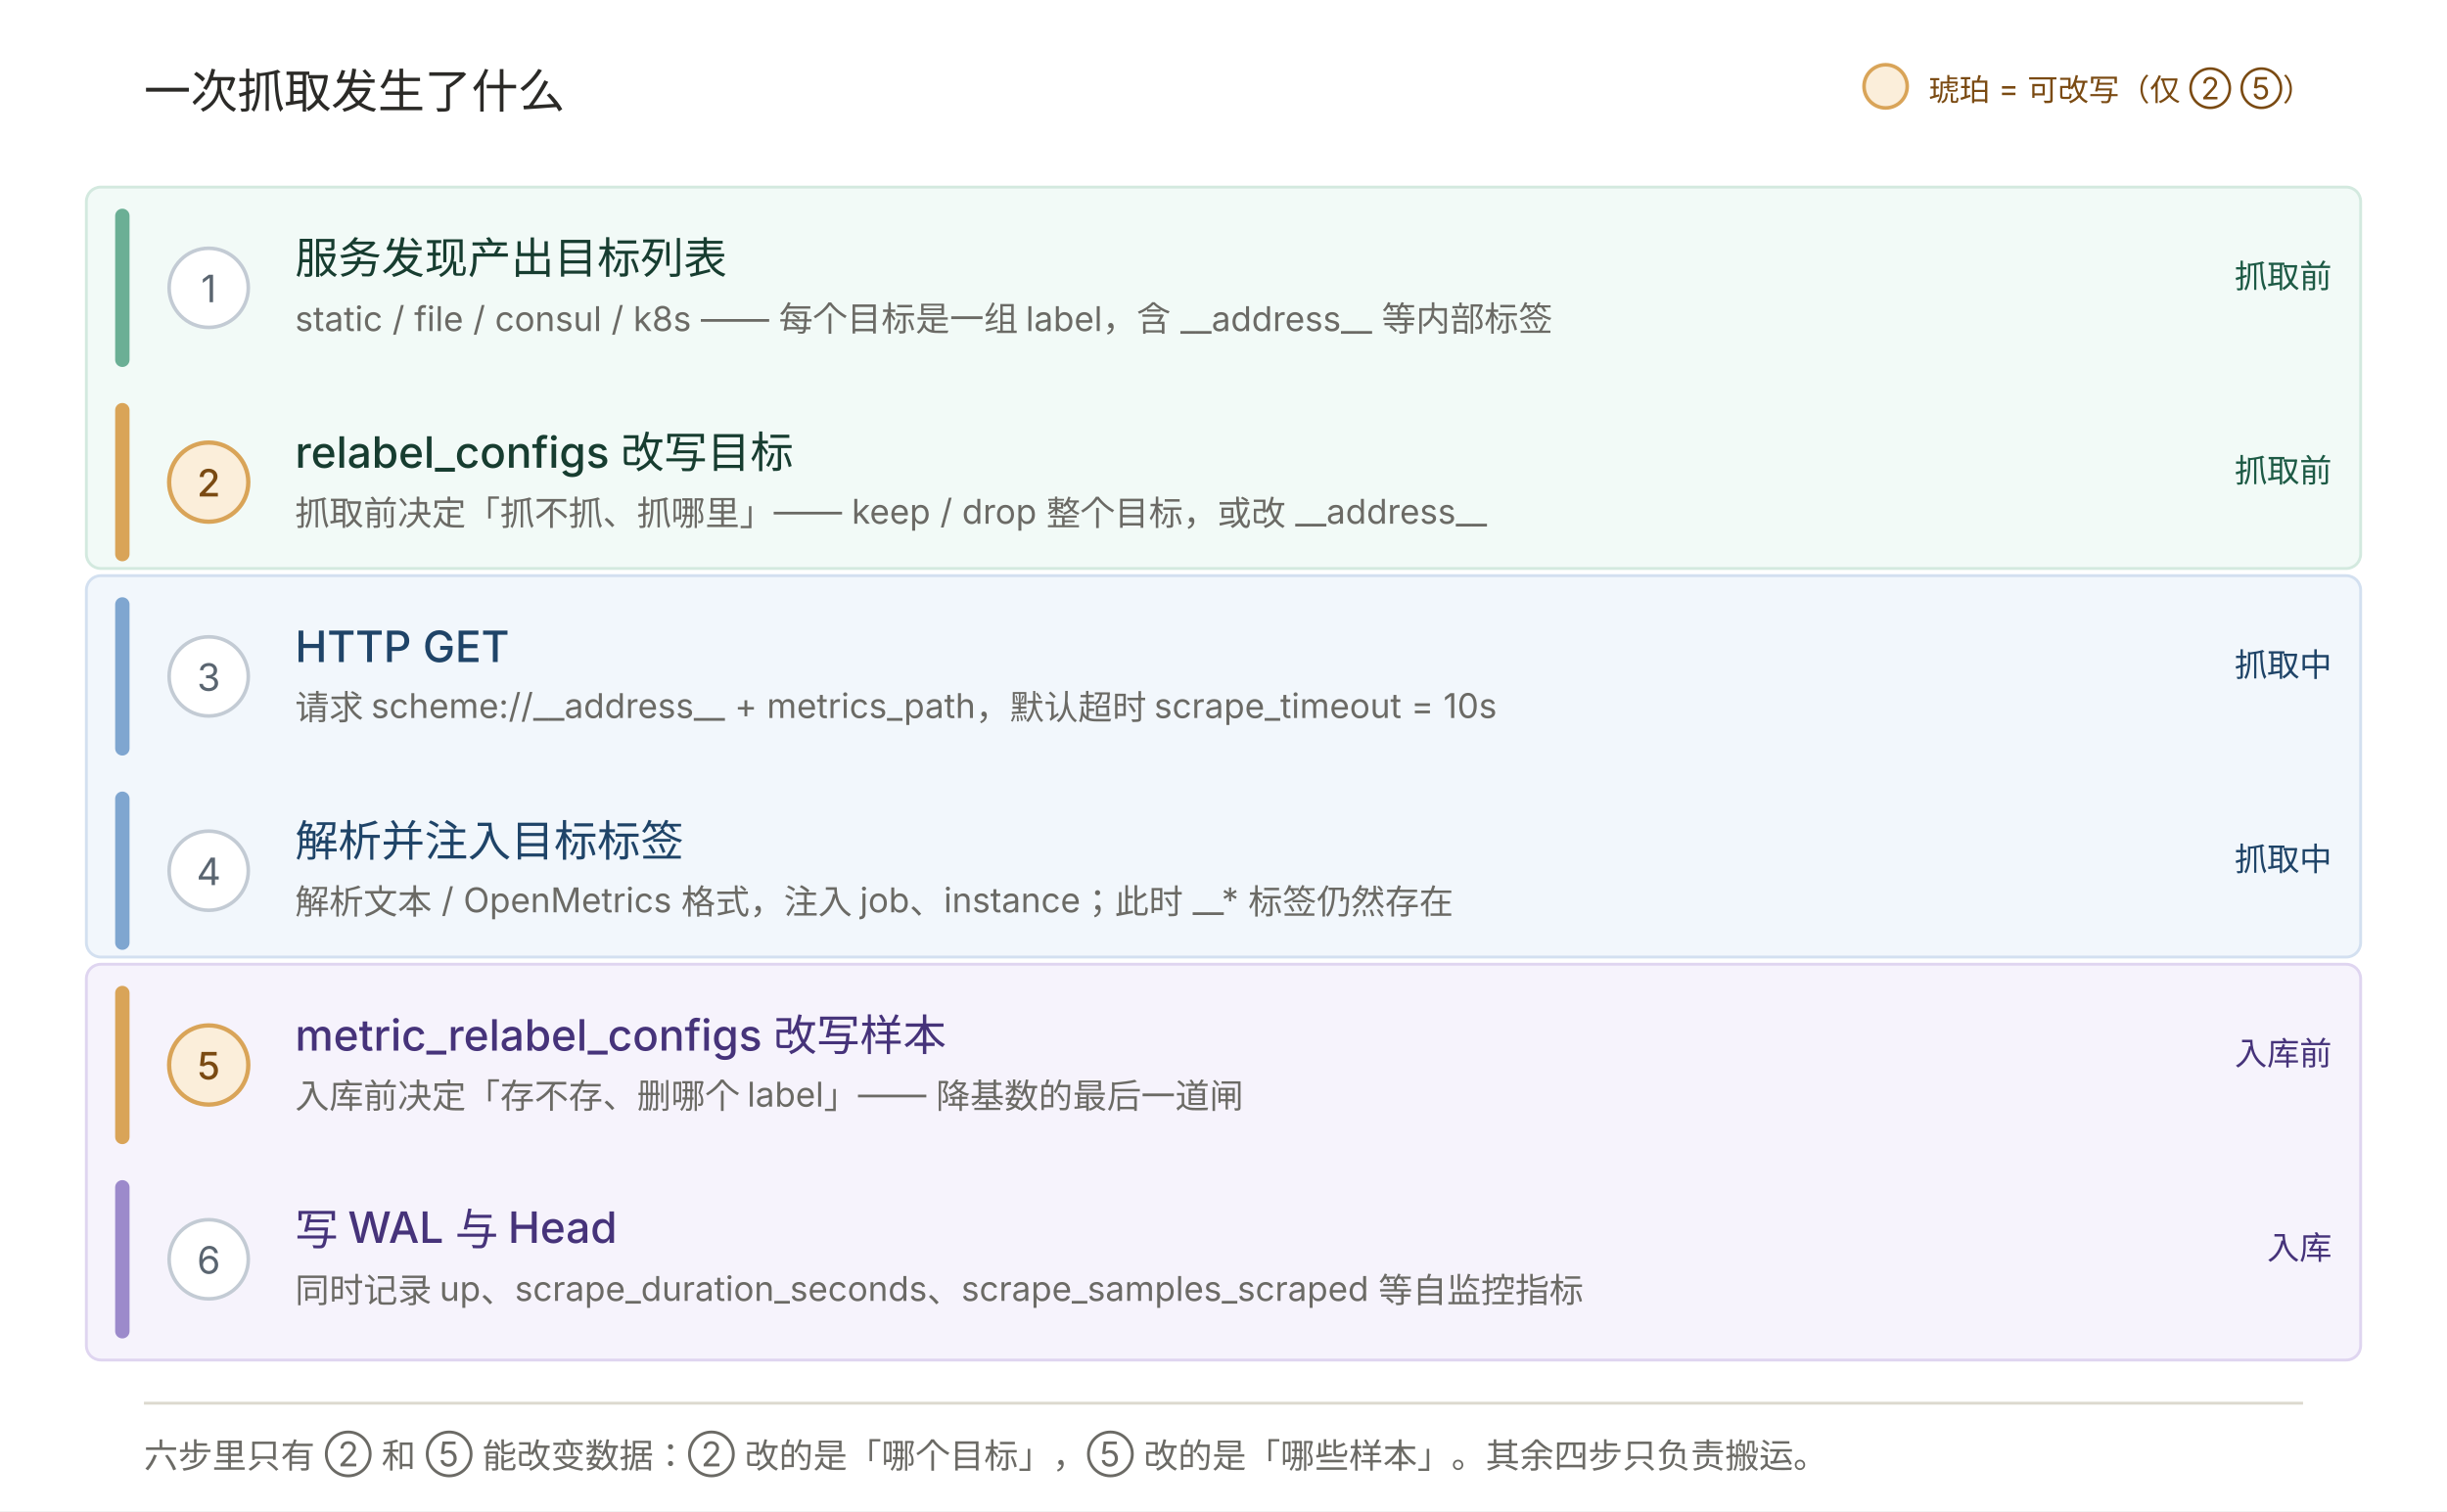
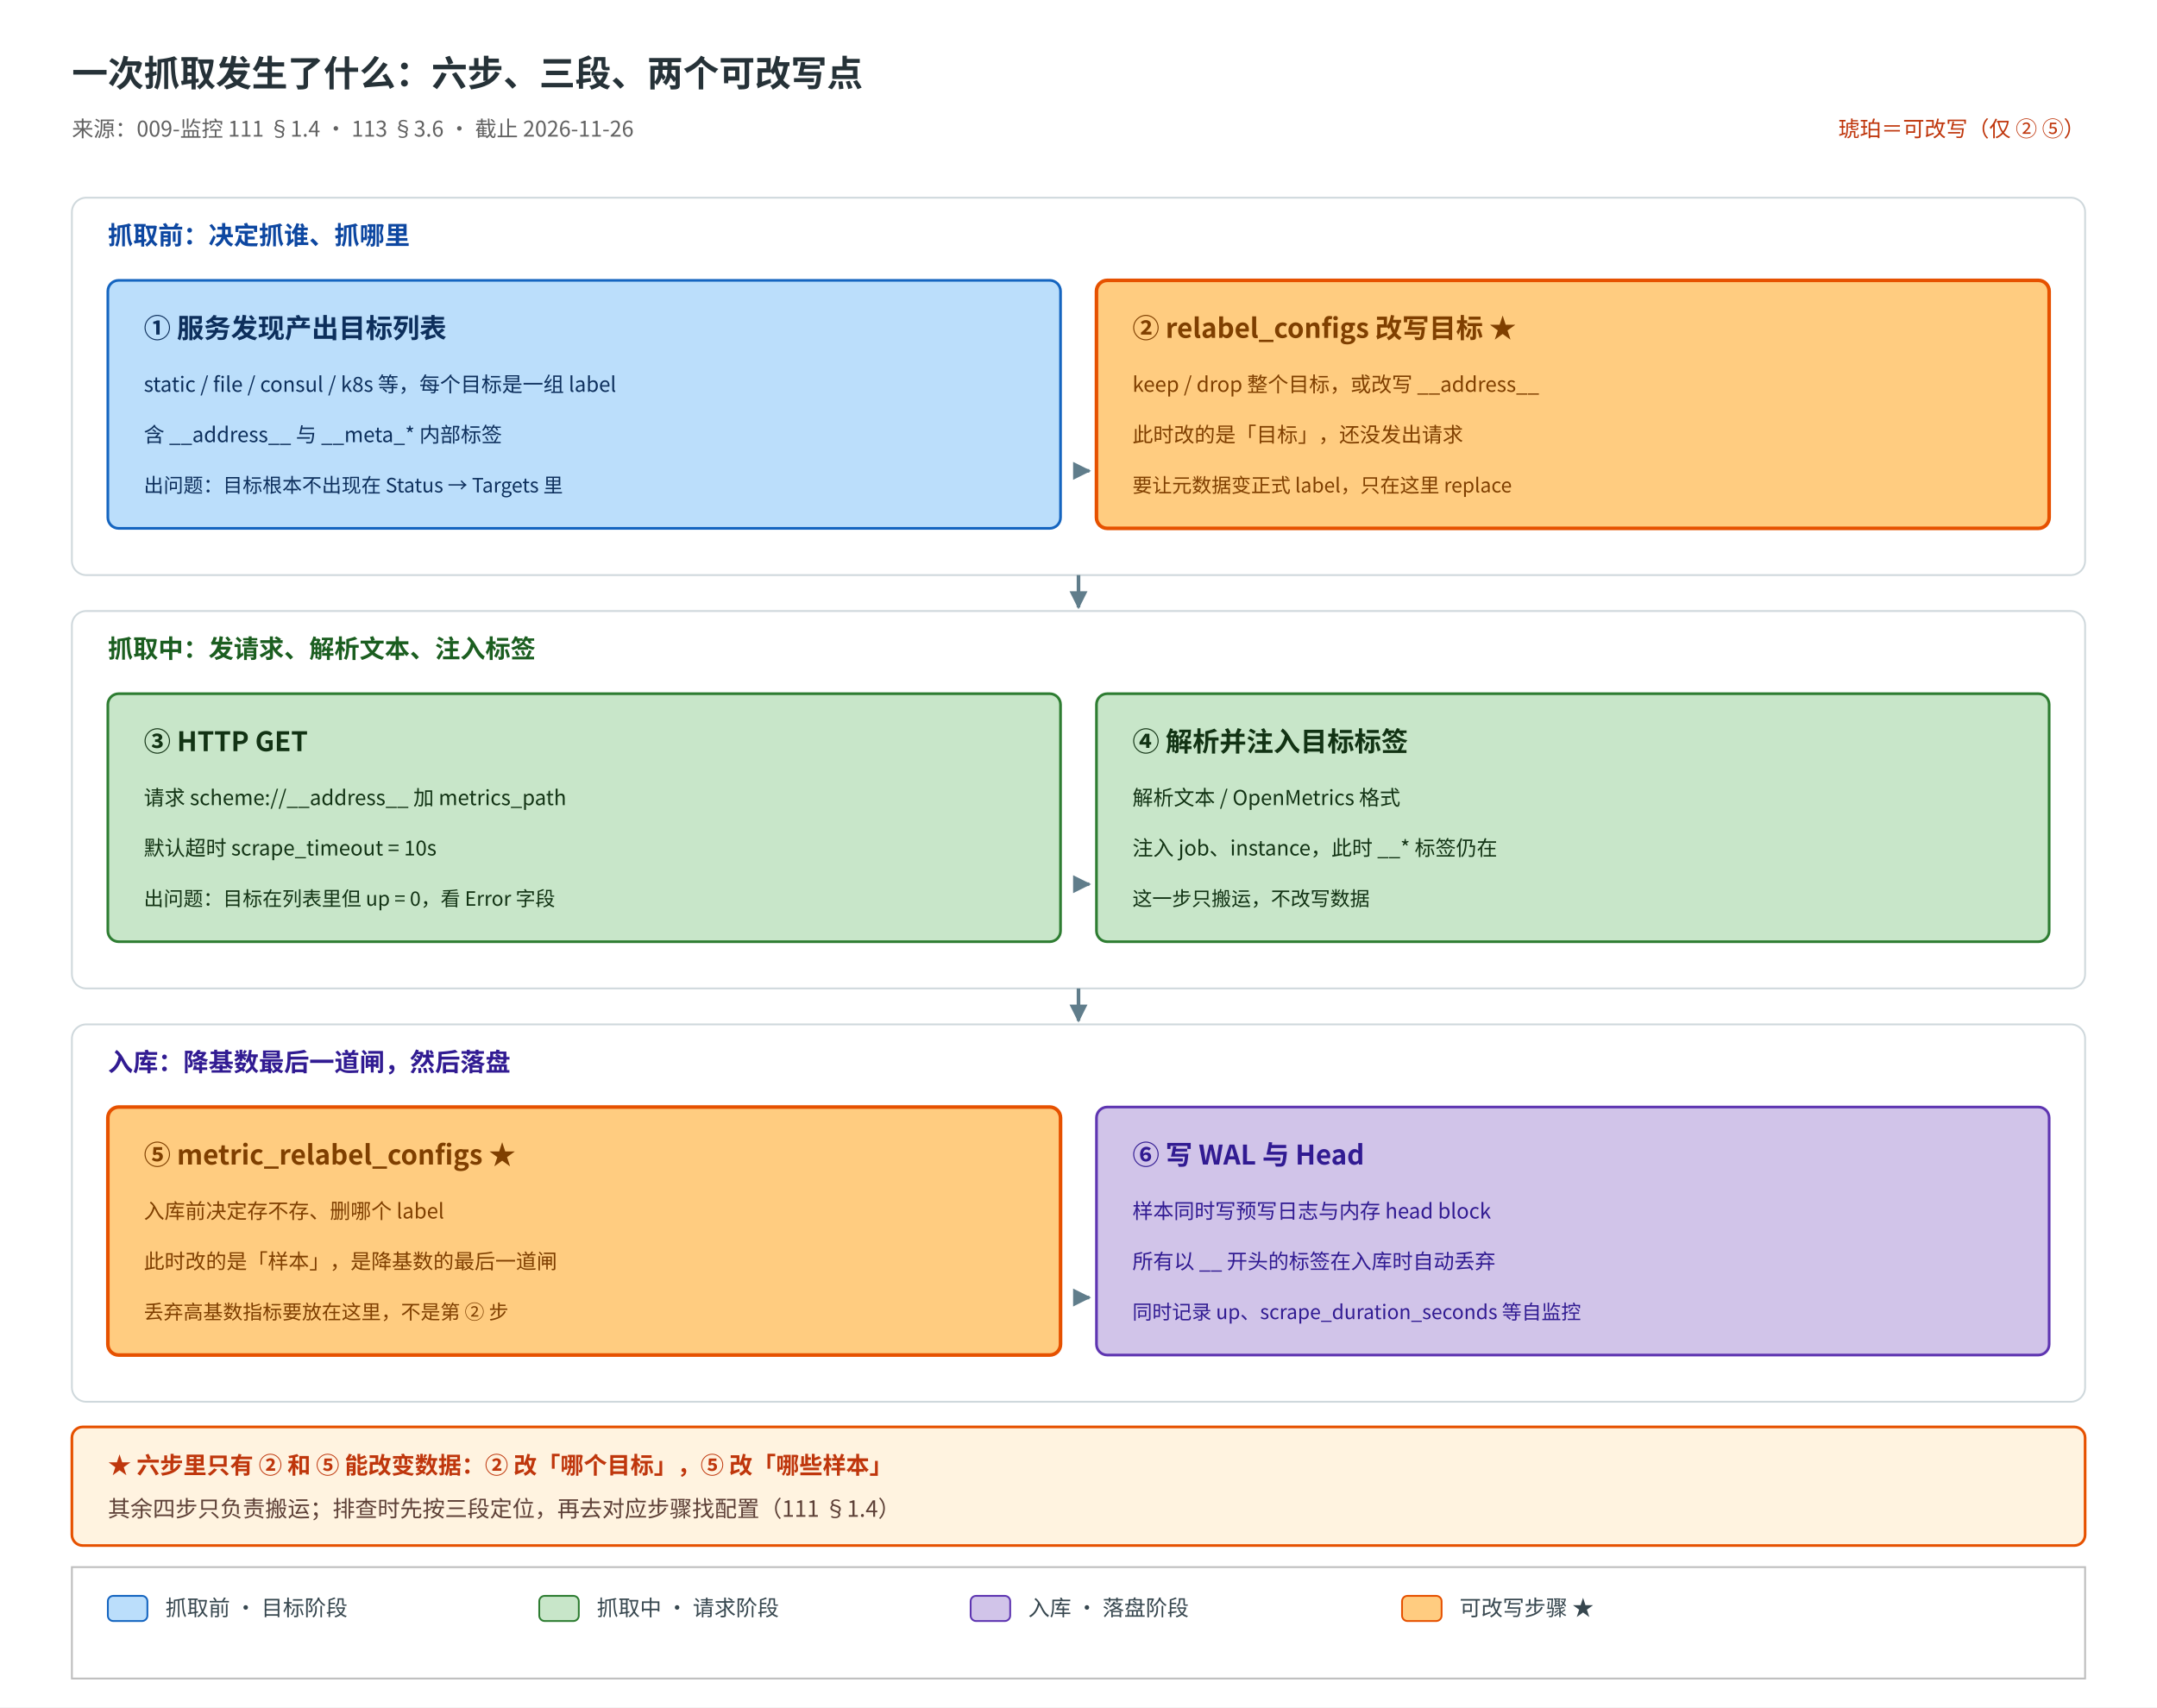
- <svg xmlns="http://www.w3.org/2000/svg" viewBox="0 0 1200 741.18" width="1200" height="741.18" font-family="-apple-system, 'Segoe UI', 'Microsoft YaHei', 'PingFang SC', sans-serif">
-   <g transform="scale(1.764706)">
-     <rect width="680" height="420" fill="#FFFFFF" />
-     <text x="40" y="30" font-size="13" font-weight="500" fill="#2B2A27">一次抓取发生了什么</text>
-     <circle cx="524" cy="24" r="6" fill="#FBEEDA" stroke="#D9A458" stroke-width="1" />
-     <text x="536" y="28" font-size="8.5" fill="#7A4A12">琥珀 = 可改写（仅 ② ⑤）</text>
-     <rect x="24" y="52" width="632" height="106" rx="4" fill="#F2FAF7" stroke="#D3E9DF" stroke-width="0.8" />
-     <rect x="24" y="160" width="632" height="106" rx="4" fill="#F2F7FC" stroke="#D3E0F0" stroke-width="0.8" />
-     <rect x="24" y="268" width="632" height="110" rx="4" fill="#F6F3FC" stroke="#DFD5F0" stroke-width="0.8" />
-     <rect x="32" y="58" width="4" height="44" rx="2" fill="#6BAF95" />
-     <circle cx="58" cy="80" r="11" fill="#FFFFFF" stroke="#C3CBD4" stroke-width="1" />
-     <text x="58" y="84" font-size="10.5" fill="#5A6570" text-anchor="middle">1</text>
-     <text x="82" y="76" font-size="12" font-weight="500" fill="#173D30">服务发现产出目标列表</text>
-     <text x="82" y="92" font-size="9.5" fill="#6B6A65">static / file / consul / k8s —— 每个目标是一组 label，含 __address__ 等内部标签</text>
-     <text x="648" y="80" font-size="9" fill="#1D5A45" text-anchor="end">抓取前</text>
-     <rect x="32" y="112" width="4" height="44" rx="2" fill="#D9A458" />
-     <circle cx="58" cy="134" r="11" fill="#FBEEDA" stroke="#D9A458" stroke-width="1.2" />
-     <text x="58" y="138" font-size="10.5" font-weight="500" fill="#7A4A12" text-anchor="middle">2</text>
-     <text x="82" y="130" font-size="12" font-weight="500" fill="#173D30">relabel_configs 改写目标</text>
-     <text x="82" y="146" font-size="9.5" fill="#6B6A65">抓取前决定「抓不抓、抓哪里」—— keep / drop 整个目标，或改 __address__</text>
-     <text x="648" y="134" font-size="9" fill="#1D5A45" text-anchor="end">抓取前</text>
-     <rect x="32" y="166" width="4" height="44" rx="2" fill="#7FA6D0" />
-     <circle cx="58" cy="188" r="11" fill="#FFFFFF" stroke="#C3CBD4" stroke-width="1" />
-     <text x="58" y="192" font-size="10.5" fill="#5A6570" text-anchor="middle">3</text>
-     <text x="82" y="184" font-size="12" font-weight="500" fill="#1F4468">HTTP GET</text>
-     <text x="82" y="200" font-size="9.5" fill="#6B6A65">请求 scheme://__address__ + metrics_path，默认超时 scrape_timeout = 10s</text>
-     <text x="648" y="188" font-size="9" fill="#1F4468" text-anchor="end">抓取中</text>
-     <rect x="32" y="220" width="4" height="44" rx="2" fill="#7FA6D0" />
-     <circle cx="58" cy="242" r="11" fill="#FFFFFF" stroke="#C3CBD4" stroke-width="1" />
-     <text x="58" y="246" font-size="10.5" fill="#5A6570" text-anchor="middle">4</text>
-     <text x="82" y="238" font-size="12" font-weight="500" fill="#1F4468">解析并注入目标标签</text>
-     <text x="82" y="254" font-size="9.5" fill="#6B6A65">解析文本 / OpenMetrics 格式，注入 job、instance；此时 __* 标签仍然存在</text>
-     <text x="648" y="242" font-size="9" fill="#1F4468" text-anchor="end">抓取中</text>
-     <rect x="32" y="274" width="4" height="44" rx="2" fill="#D9A458" />
-     <circle cx="58" cy="296" r="11" fill="#FBEEDA" stroke="#D9A458" stroke-width="1.2" />
-     <text x="58" y="300" font-size="10.5" font-weight="500" fill="#7A4A12" text-anchor="middle">5</text>
-     <text x="82" y="292" font-size="12" font-weight="500" fill="#46337A">metric_relabel_configs 改写样本</text>
-     <text x="82" y="308" font-size="9.5" fill="#6B6A65">入库前决定「存不存、删哪个 label」—— 降基数的最后一道闸</text>
-     <text x="648" y="296" font-size="9" fill="#46337A" text-anchor="end">入库前</text>
-     <rect x="32" y="328" width="4" height="44" rx="2" fill="#9C8ACB" />
-     <circle cx="58" cy="350" r="11" fill="#FFFFFF" stroke="#C3CBD4" stroke-width="1" />
-     <text x="58" y="354" font-size="10.5" fill="#5A6570" text-anchor="middle">6</text>
-     <text x="82" y="346" font-size="12" font-weight="500" fill="#46337A">写 WAL 与 Head</text>
-     <text x="82" y="362" font-size="9.5" fill="#6B6A65">同时记录 up、scrape_duration_seconds、scrape_samples_scraped 等自监控指标</text>
-     <text x="648" y="350" font-size="9" fill="#46337A" text-anchor="end">入库</text>
-     <line x1="40" y1="390" x2="640" y2="390" stroke="#DCD9CE" stroke-width="0.8" />
-     <text x="40" y="408" font-size="9.5" fill="#6B6A65">六步里只有 ② 和 ⑤ 能改变数据：② 改的是「哪个目标」，⑤ 改的是「哪些样本」。其余四步只负责搬运。</text>
-   </g>
+ <svg xmlns="http://www.w3.org/2000/svg" viewBox="0 0 1200 950" font-family="'Microsoft YaHei','PingFang SC','Noto Sans CJK SC',sans-serif">
+   <rect x="0" y="0" width="1200" height="950" fill="#ffffff" />
+   <defs>
+     <marker id="arrow" viewBox="0 0 10 10" refX="9" refY="5" markerWidth="10" markerHeight="10" markerUnits="userSpaceOnUse" orient="auto-start-reverse">
+       <path d="M 0 0 L 10 5 L 0 10 z" fill="#607d8b" />
+     </marker>
+   </defs>
+   <text x="40" y="48" font-size="20" font-weight="bold" fill="#263238">一次抓取发生了什么：六步、三段、两个可改写点</text>
+   <text x="40" y="76" font-size="12" fill="#616161">来源：009-监控 111 §1.4 · 113 §3.6 · 截止 2026-11-26</text>
+   <text x="1160" y="76" font-size="12" fill="#bf360c" text-anchor="end">琥珀＝可改写（仅 ② ⑤）</text>
+   <rect x="40" y="110" width="1120" height="210" rx="8" fill="#ffffff" stroke="#cfd8dc" stroke-width="1" />
+   <text x="60" y="136" font-size="14" font-weight="bold" fill="#0d47a1">抓取前：决定抓谁、抓哪里</text>
+   <rect x="60" y="156" width="530" height="138" rx="6" fill="#bbdefb" stroke="#1565c0" stroke-width="1.5" />
+   <text x="80" y="188" font-size="15" font-weight="bold" fill="#0d2f5c">① 服务发现产出目标列表</text>
+   <text x="80" y="218" font-size="11.5" fill="#0d2f5c">static / file / consul / k8s 等，每个目标是一组 label</text>
+   <text x="80" y="246" font-size="11.5" fill="#0d2f5c">含 __address__ 与 __meta_* 内部标签</text>
+   <text x="80" y="274" font-size="11" fill="#0d2f5c">出问题：目标根本不出现在 Status → Targets 里</text>
+   <rect x="610" y="156" width="530" height="138" rx="6" fill="#ffcc80" stroke="#e65100" stroke-width="2" />
+   <text x="630" y="188" font-size="15" font-weight="bold" fill="#7f3f00">② relabel_configs 改写目标 ★</text>
+   <text x="630" y="218" font-size="11.5" fill="#7f3f00">keep / drop 整个目标，或改写 __address__</text>
+   <text x="630" y="246" font-size="11.5" fill="#7f3f00">此时改的是「目标」，还没发出请求</text>
+   <text x="630" y="274" font-size="11" fill="#7f3f00">要让元数据变正式 label，只在这里 replace</text>
+   <line x1="600" y1="262" x2="606" y2="262" stroke="#607d8b" stroke-width="2" marker-end="url(#arrow)" />
+   <line x1="600" y1="320" x2="600" y2="338" stroke="#607d8b" stroke-width="2" marker-end="url(#arrow)" />
+   <rect x="40" y="340" width="1120" height="210" rx="8" fill="#ffffff" stroke="#cfd8dc" stroke-width="1" />
+   <text x="60" y="366" font-size="14" font-weight="bold" fill="#1b5e20">抓取中：发请求、解析文本、注入标签</text>
+   <rect x="60" y="386" width="530" height="138" rx="6" fill="#c8e6c9" stroke="#2e7d32" stroke-width="1.5" />
+   <text x="80" y="418" font-size="15" font-weight="bold" fill="#123314">③ HTTP GET</text>
+   <text x="80" y="448" font-size="11.5" fill="#123314">请求 scheme://__address__ 加 metrics_path</text>
+   <text x="80" y="476" font-size="11.5" fill="#123314">默认超时 scrape_timeout = 10s</text>
+   <text x="80" y="504" font-size="11" fill="#123314">出问题：目标在列表里但 up = 0，看 Error 字段</text>
+   <rect x="610" y="386" width="530" height="138" rx="6" fill="#c8e6c9" stroke="#2e7d32" stroke-width="1.5" />
+   <text x="630" y="418" font-size="15" font-weight="bold" fill="#123314">④ 解析并注入目标标签</text>
+   <text x="630" y="448" font-size="11.5" fill="#123314">解析文本 / OpenMetrics 格式</text>
+   <text x="630" y="476" font-size="11.5" fill="#123314">注入 job、instance，此时 __* 标签仍在</text>
+   <text x="630" y="504" font-size="11" fill="#123314">这一步只搬运，不改写数据</text>
+   <line x1="600" y1="492" x2="606" y2="492" stroke="#607d8b" stroke-width="2" marker-end="url(#arrow)" />
+   <line x1="600" y1="550" x2="600" y2="568" stroke="#607d8b" stroke-width="2" marker-end="url(#arrow)" />
+   <rect x="40" y="570" width="1120" height="210" rx="8" fill="#ffffff" stroke="#cfd8dc" stroke-width="1" />
+   <text x="60" y="596" font-size="14" font-weight="bold" fill="#311b92">入库：降基数最后一道闸，然后落盘</text>
+   <rect x="60" y="616" width="530" height="138" rx="6" fill="#ffcc80" stroke="#e65100" stroke-width="2" />
+   <text x="80" y="648" font-size="15" font-weight="bold" fill="#7f3f00">⑤ metric_relabel_configs ★</text>
+   <text x="80" y="678" font-size="11.5" fill="#7f3f00">入库前决定存不存、删哪个 label</text>
+   <text x="80" y="706" font-size="11.5" fill="#7f3f00">此时改的是「样本」，是降基数的最后一道闸</text>
+   <text x="80" y="734" font-size="11" fill="#7f3f00">丢弃高基数指标要放在这里，不是第 ② 步</text>
+   <rect x="610" y="616" width="530" height="138" rx="6" fill="#d1c4e9" stroke="#5e35b1" stroke-width="1.5" />
+   <text x="630" y="648" font-size="15" font-weight="bold" fill="#311b92">⑥ 写 WAL 与 Head</text>
+   <text x="630" y="678" font-size="11.5" fill="#311b92">样本同时写预写日志与内存 head block</text>
+   <text x="630" y="706" font-size="11.5" fill="#311b92">所有以 __ 开头的标签在入库时自动丢弃</text>
+   <text x="630" y="734" font-size="11" fill="#311b92">同时记录 up、scrape_duration_seconds 等自监控</text>
+   <line x1="600" y1="722" x2="606" y2="722" stroke="#607d8b" stroke-width="2" marker-end="url(#arrow)" />
+   <rect x="40" y="794" width="1120" height="66" rx="6" fill="#fff3e0" stroke="#e65100" stroke-width="1.5" />
+   <text x="60" y="820" font-size="13" font-weight="bold" fill="#bf360c">★ 六步里只有 ② 和 ⑤ 能改变数据：② 改「哪个目标」，⑤ 改「哪些样本」</text>
+   <text x="60" y="844" font-size="12.5" fill="#5d4037">其余四步只负责搬运；排查时先按三段定位，再去对应步骤找配置（111 §1.4）</text>
+   <rect x="40" y="872" width="1120" height="62" fill="#ffffff" stroke="#bdbdbd" stroke-width="1" />
+   <rect x="60" y="888" width="22" height="14" rx="3" fill="#bbdefb" stroke="#1565c0" stroke-width="1" />
+   <text x="92" y="899" font-size="12" fill="#37474f">抓取前 · 目标阶段</text>
+   <rect x="300" y="888" width="22" height="14" rx="3" fill="#c8e6c9" stroke="#2e7d32" stroke-width="1" />
+   <text x="332" y="899" font-size="12" fill="#37474f">抓取中 · 请求阶段</text>
+   <rect x="540" y="888" width="22" height="14" rx="3" fill="#d1c4e9" stroke="#5e35b1" stroke-width="1" />
+   <text x="572" y="899" font-size="12" fill="#37474f">入库 · 落盘阶段</text>
+   <rect x="780" y="888" width="22" height="14" rx="3" fill="#ffcc80" stroke="#e65100" stroke-width="1" />
+   <text x="812" y="899" font-size="12" fill="#37474f">可改写步骤 ★</text>
</svg>
